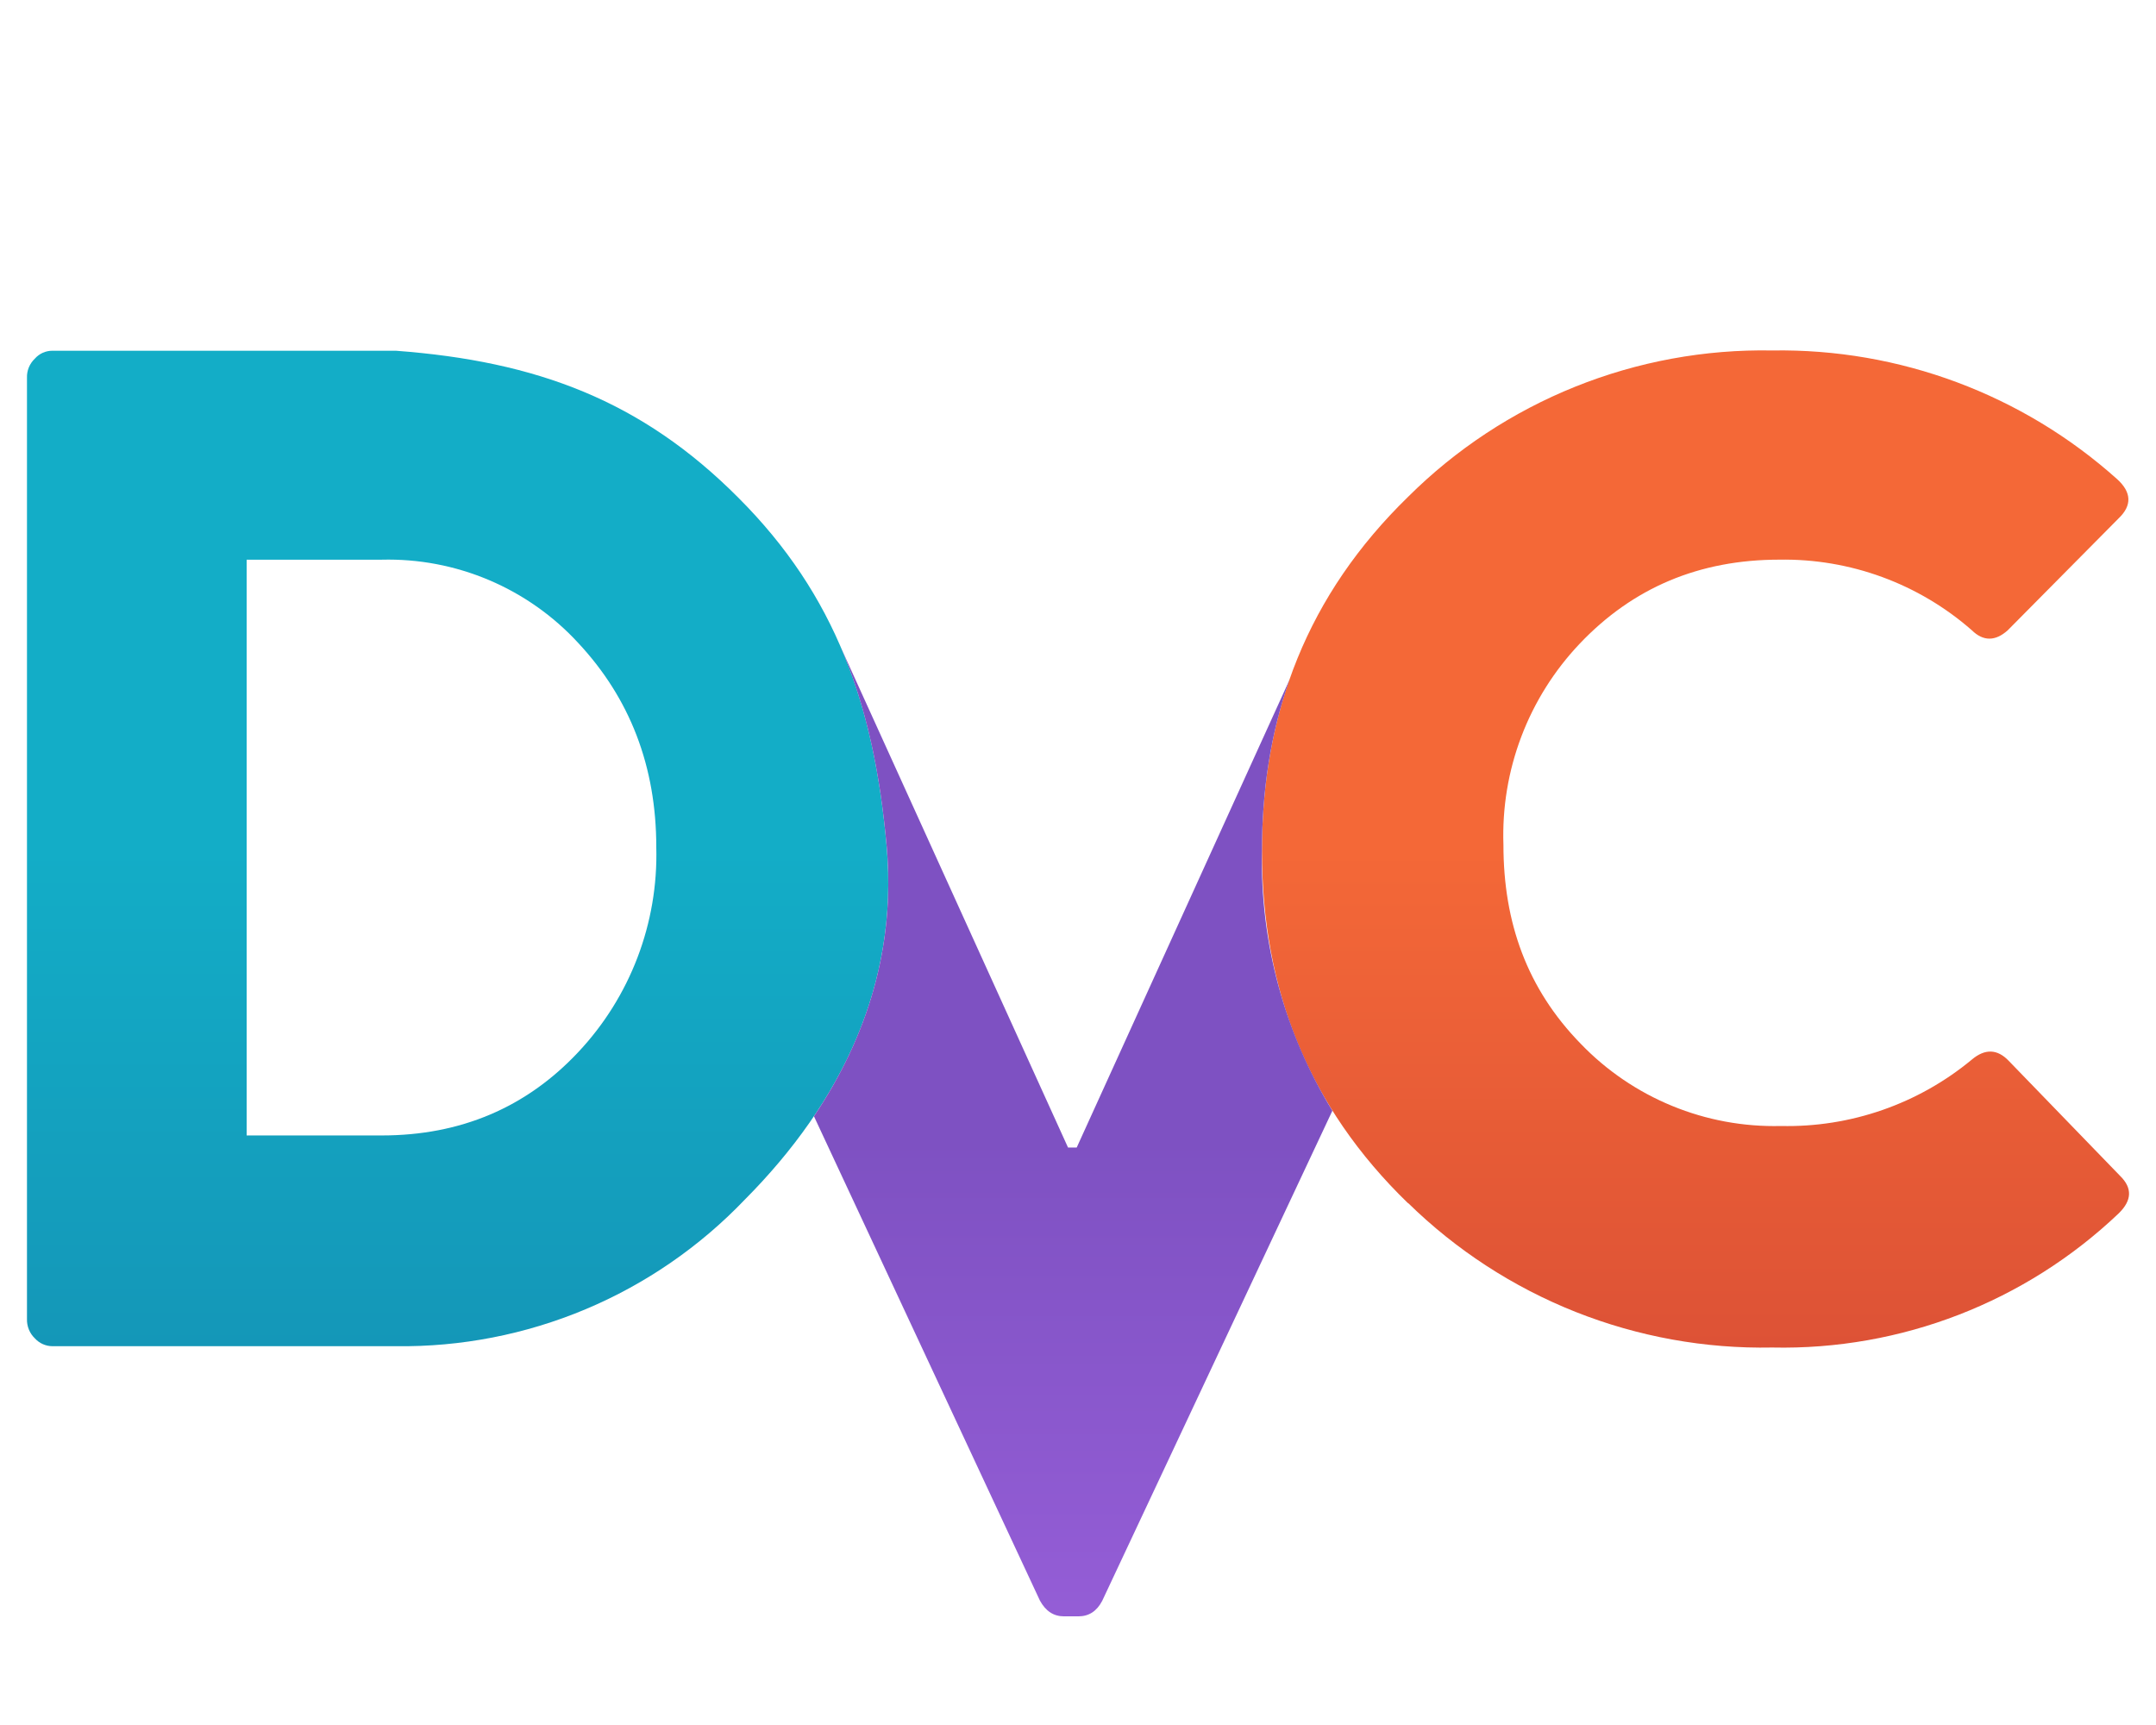
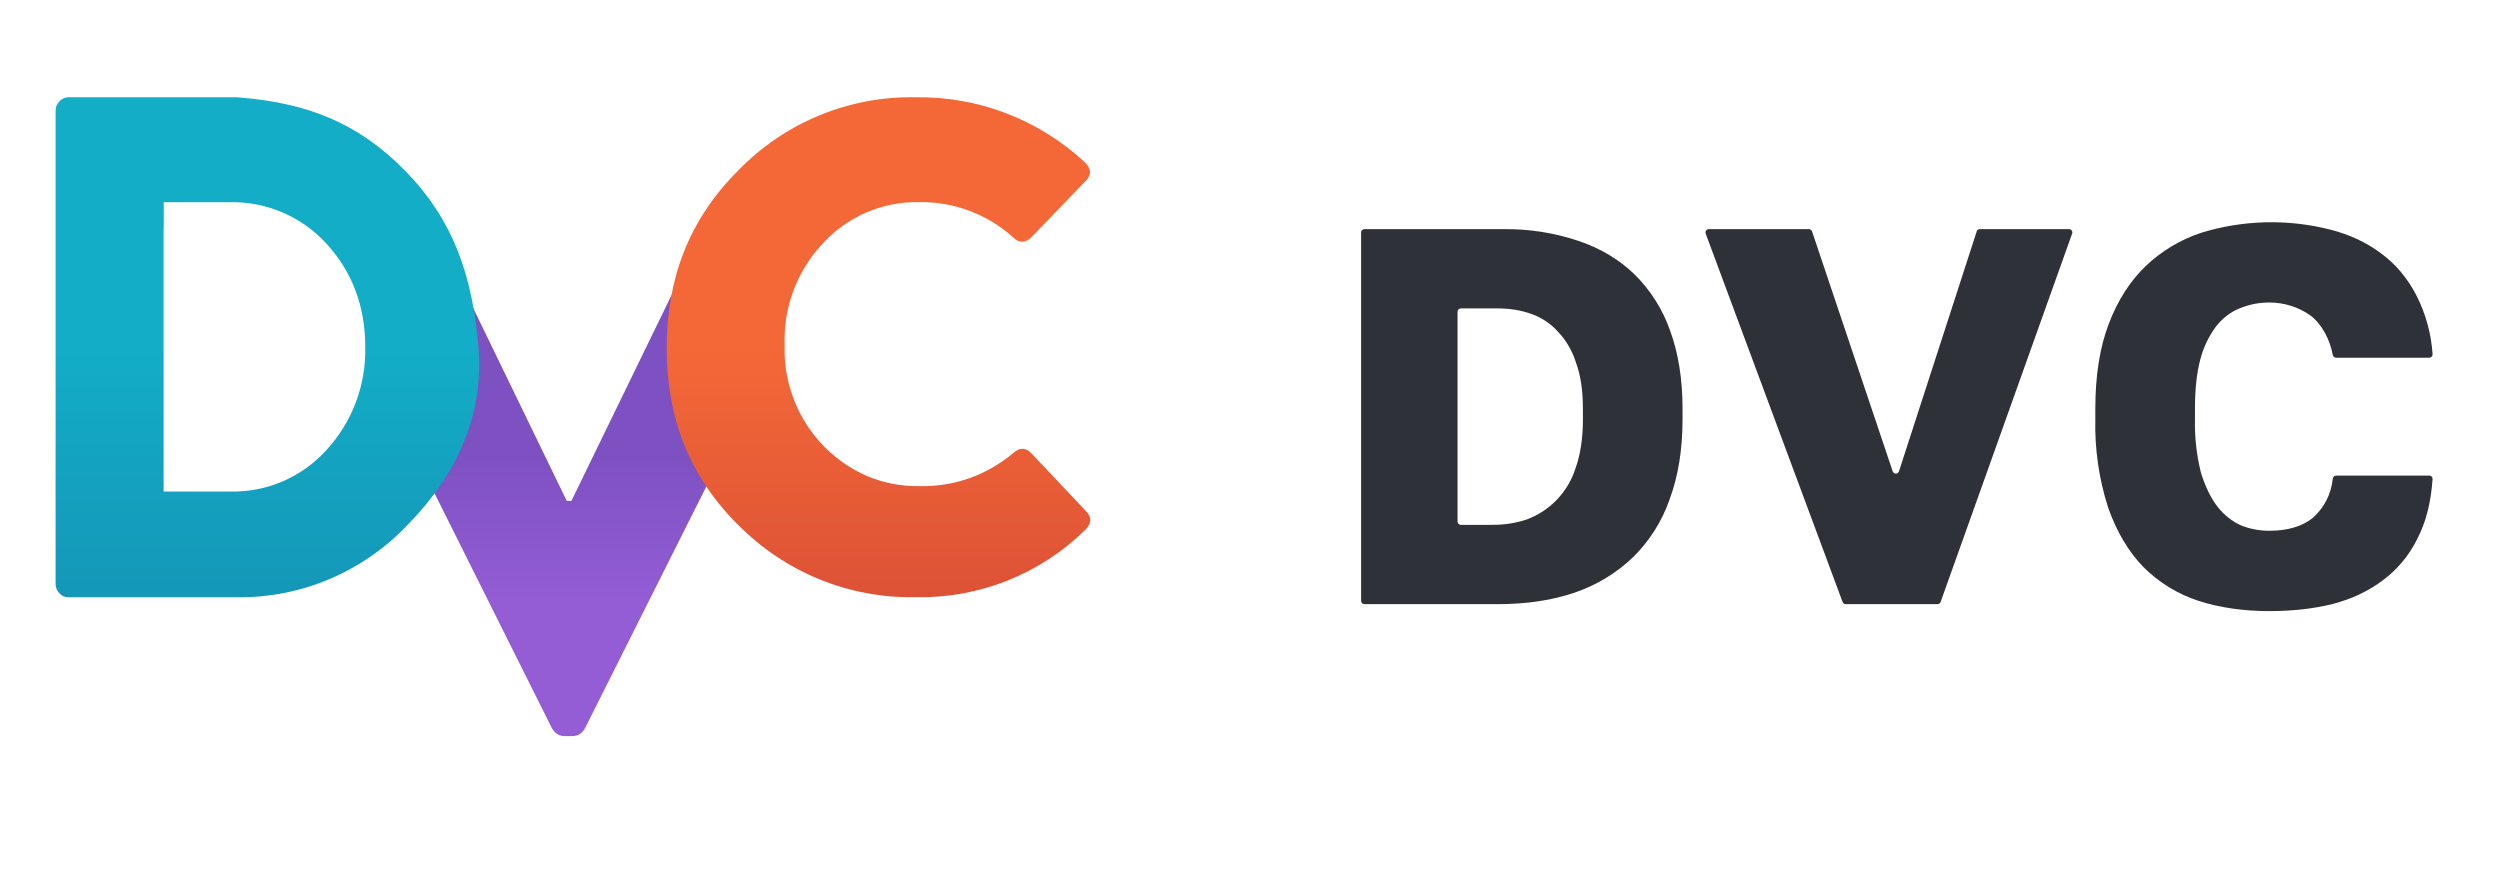
- <svg xmlns="http://www.w3.org/2000/svg" width="80" height="64" viewBox="0 0 80 64" fill="none">
-   <path d="M52.247 44.642C48.542 41.054 46.826 36.706 46.826 31.577C46.826 26.419 48.532 22.051 52.247 18.434C54.02 16.669 56.13 15.279 58.452 14.346C60.773 13.413 63.259 12.956 65.76 13.003C70.477 12.926 75.049 14.632 78.562 17.781C79.098 18.268 79.108 18.756 78.621 19.224L74.496 23.387C74.038 23.797 73.59 23.797 73.17 23.387C71.197 21.655 68.649 20.72 66.023 20.764C63.059 20.764 60.593 21.798 58.614 23.884C57.671 24.878 56.935 26.049 56.45 27.329C55.964 28.61 55.739 29.974 55.786 31.343C55.786 34.229 56.663 36.686 58.653 38.724C59.611 39.72 60.767 40.506 62.046 41.031C63.325 41.557 64.7 41.81 66.082 41.776C68.665 41.834 71.182 40.958 73.17 39.309C73.658 38.899 74.116 38.919 74.535 39.358L78.669 43.628C79.127 44.077 79.108 44.535 78.621 45.013C75.161 48.308 70.537 50.099 65.76 49.995C63.264 50.044 60.784 49.594 58.464 48.674C56.144 47.753 54.03 46.379 52.247 44.632V44.642Z" fill="url(#paint0_linear)" />
-   <path d="M1.001 48.923V14.018C0.996 13.885 1.02 13.753 1.07 13.63C1.121 13.508 1.197 13.397 1.293 13.306C1.374 13.213 1.475 13.139 1.588 13.088C1.7 13.038 1.823 13.012 1.946 13.013H14.69C19.916 13.403 23.816 14.866 27.404 18.473C31.011 22.081 32.444 26.176 32.903 31.441C33.341 36.511 31.226 40.898 27.638 44.506C25.968 46.253 23.957 47.638 21.73 48.574C19.502 49.51 17.106 49.977 14.69 49.946H1.946C1.823 49.946 1.701 49.919 1.589 49.869C1.476 49.819 1.376 49.745 1.293 49.654C1.196 49.561 1.12 49.449 1.07 49.324C1.02 49.2 0.996 49.066 1.001 48.932V48.923ZM9.152 22.5V42.127H14.163C17.088 42.127 19.526 41.093 21.456 39.036C23.387 36.982 24.427 34.249 24.352 31.431C24.352 28.438 23.377 25.913 21.456 23.855C20.531 22.85 19.402 22.054 18.144 21.521C16.886 20.988 15.529 20.73 14.163 20.765H9.152V22.5Z" fill="url(#paint1_linear)" />
-   <path d="M47.849 25.22L39.952 42.575H39.63L31.196 24.011C32.152 26.234 32.659 28.672 32.903 31.431C33.224 35.136 32.181 38.47 30.202 41.415L38.587 59.384C38.801 59.774 39.094 59.969 39.484 59.969H40.01C40.4 59.969 40.693 59.784 40.898 59.394L49.439 41.21C47.661 38.313 46.754 34.966 46.826 31.567C46.826 29.305 47.157 27.18 47.849 25.22Z" fill="url(#paint2_linear)" />
+ <svg xmlns="http://www.w3.org/2000/svg" width="180" height="64" viewBox="0 0 180 64" fill="none">
+   <path d="M49.357 19.181L41.14 36.067H40.808L32.04 18C33.04 20.309 33.637 22.749 33.808 25.229C34.141 28.829 33.059 32.076 31 34.943L39.736 52.429C39.955 52.809 40.256 53 40.672 53H41.192C41.598 53 41.9 52.819 42.118 52.438L51 34.743C49.148 31.909 48.207 28.654 48.285 25.352C48.285 23.162 48.629 21.086 49.346 19.181H49.357Z" fill="url(#paint0_linear_522_619)" />
+   <path d="M53.139 37.789C49.632 34.295 48.001 30.069 48.001 25.071C48.001 20.055 49.613 15.809 53.139 12.287C54.799 10.57 56.792 9.216 58.996 8.307C61.199 7.398 63.566 6.954 65.947 7.004C70.437 6.938 74.78 8.604 78.082 11.659C78.594 12.135 78.604 12.611 78.139 13.058L74.233 17.113C73.797 17.503 73.37 17.503 72.972 17.113C71.116 15.43 68.694 14.515 66.194 14.553C64.875 14.524 63.566 14.782 62.355 15.307C61.145 15.833 60.061 16.614 59.178 17.599C58.277 18.57 57.576 19.712 57.115 20.956C56.655 22.201 56.444 23.525 56.495 24.852C56.43 26.84 56.961 28.8 58.019 30.481C59.077 32.161 60.614 33.484 62.43 34.276C63.639 34.785 64.941 35.032 66.251 35C68.697 35.057 71.086 34.2 72.972 32.601C73.437 32.201 73.873 32.22 74.271 32.649L78.186 36.799C78.623 37.237 78.604 37.684 78.139 38.151C76.53 39.732 74.623 40.974 72.529 41.806C70.436 42.638 68.198 43.043 65.947 42.996C63.571 43.047 61.21 42.61 59.008 41.714C56.806 40.816 54.809 39.478 53.139 37.779V37.789Z" fill="url(#paint1_linear_522_619)" />
+   <path d="M4.003 42.01V7.986C3.999 7.857 4.023 7.728 4.072 7.608C4.122 7.488 4.195 7.38 4.289 7.29C4.366 7.2 4.461 7.129 4.568 7.079C4.675 7.03 4.791 7.004 4.909 7.004H17.068C22.059 7.385 25.781 8.816 29.198 12.326C32.643 15.846 34.008 19.833 34.447 24.974C34.867 29.915 32.853 34.189 29.427 37.708C27.841 39.403 25.92 40.751 23.787 41.667C21.665 42.577 19.376 43.032 17.068 43.002H4.909C4.79 43.003 4.672 42.977 4.563 42.928C4.454 42.879 4.357 42.806 4.279 42.716C4.188 42.625 4.116 42.517 4.068 42.397C4.02 42.277 3.998 42.149 4.003 42.02V42.01ZM11.781 16.256V35.391H16.562C17.872 35.421 19.174 35.168 20.376 34.647C21.579 34.127 22.655 33.352 23.529 32.376C25.375 30.356 26.367 27.7 26.297 24.965C26.297 22.046 25.361 19.585 23.529 17.572C22.651 16.601 21.575 15.829 20.373 15.309C19.171 14.789 17.872 14.533 16.562 14.558H11.79V16.256H11.781Z" fill="url(#paint2_linear_522_619)" />
+   <path d="M98 16.739C98 16.604 98.106 16.498 98.241 16.498H108.222C110.069 16.472 111.908 16.759 113.66 17.346C115.251 17.887 116.602 18.697 117.71 19.777C118.855 20.917 119.725 22.301 120.256 23.827C120.844 25.447 121.143 27.308 121.143 29.42V30.191C121.143 32.351 120.835 34.27 120.218 35.938C119.674 37.509 118.776 38.934 117.595 40.104C116.407 41.245 114.986 42.113 113.429 42.65C111.79 43.219 109.919 43.499 107.836 43.499H98.241C98.177 43.499 98.116 43.473 98.071 43.428C98.025 43.383 98 43.321 98 43.258V16.739ZM107.45 37.79C108.318 37.79 109.147 37.664 109.919 37.404C110.744 37.1 111.489 36.612 112.097 35.977C112.705 35.342 113.161 34.577 113.429 33.74C113.786 32.766 113.969 31.58 113.969 30.191V29.42C113.969 28.108 113.805 27.009 113.468 26.102C113.211 25.265 112.762 24.498 112.156 23.865C111.632 23.284 110.968 22.846 110.227 22.592C109.485 22.332 108.685 22.207 107.836 22.207H105.184C105.12 22.207 105.059 22.232 105.014 22.277C104.968 22.322 104.943 22.384 104.943 22.448V37.549C104.943 37.684 105.049 37.79 105.184 37.79H107.45V37.79ZM122.812 16.826C122.797 16.789 122.792 16.749 122.797 16.709C122.802 16.67 122.817 16.632 122.84 16.6C122.862 16.567 122.893 16.541 122.929 16.523C122.964 16.506 123.003 16.497 123.043 16.498H130.237C130.333 16.498 130.43 16.565 130.468 16.662L136.273 33.933C136.341 34.154 136.659 34.154 136.727 33.933L142.32 16.672C142.331 16.621 142.359 16.577 142.399 16.545C142.44 16.513 142.49 16.497 142.541 16.498H148.964C149.137 16.498 149.253 16.662 149.195 16.816L139.726 43.335C139.709 43.383 139.678 43.425 139.637 43.454C139.595 43.484 139.545 43.499 139.494 43.499H132.889C132.792 43.499 132.696 43.431 132.667 43.344L122.812 16.826ZM163.399 44C161.548 44 159.851 43.759 158.308 43.267C156.811 42.781 155.45 41.949 154.335 40.837C153.255 39.728 152.406 38.301 151.789 36.556C151.124 34.488 150.811 32.324 150.863 30.152V29.42C150.863 27.057 151.182 25.022 151.828 23.325C152.474 21.628 153.361 20.239 154.489 19.159C155.621 18.079 156.978 17.262 158.462 16.768C161.493 15.83 164.724 15.75 167.797 16.537C169.185 16.893 170.4 17.462 171.422 18.234C172.483 19.005 173.322 20.008 173.968 21.242C174.647 22.565 175.047 24.012 175.145 25.495C175.154 25.64 175.048 25.755 174.904 25.755H168.202C168.146 25.755 168.092 25.735 168.048 25.7C168.004 25.665 167.974 25.617 167.961 25.562C167.856 24.995 167.661 24.448 167.382 23.942C167.093 23.431 166.755 23.017 166.341 22.708C165.479 22.103 164.452 21.779 163.399 21.782C162.628 21.782 161.905 21.927 161.239 22.207C160.593 22.467 160.034 22.901 159.542 23.518C159.024 24.224 158.644 25.023 158.424 25.871C158.163 26.845 158.038 28.031 158.038 29.42V30.23C158.012 31.503 158.155 32.774 158.462 34.01C158.771 35.013 159.166 35.842 159.658 36.478C160.14 37.096 160.719 37.539 161.355 37.828C162.001 38.089 162.676 38.214 163.399 38.214C164.711 38.214 165.752 37.906 166.524 37.288C167.344 36.559 167.857 35.546 167.961 34.453C167.97 34.395 167.999 34.342 168.043 34.304C168.087 34.265 168.143 34.243 168.202 34.241H174.913C175.048 34.241 175.154 34.357 175.145 34.492C175.029 36.189 174.663 37.616 174.045 38.793C173.465 39.983 172.605 41.016 171.538 41.801C170.506 42.573 169.301 43.142 167.912 43.499C166.524 43.836 165.019 44 163.399 44V44Z" fill="#2E3137" />
  <defs>
-     <linearGradient id="paint0_linear" x1="62.913" y1="31.525" x2="62.913" y2="49.999" gradientUnits="userSpaceOnUse">
+     <linearGradient id="paint0_linear_522_619" x1="33.59" y1="32.997" x2="33.59" y2="43.473" gradientUnits="userSpaceOnUse">
+       <stop stop-color="#7E51C2" />
+       <stop offset="1" stop-color="#945DD6" />
+     </linearGradient>
+     <linearGradient id="paint1_linear_522_619" x1="63.245" y1="25.024" x2="63.245" y2="42.996" gradientUnits="userSpaceOnUse">
      <stop stop-color="#F46837" />
      <stop offset="1" stop-color="#DD5236" />
    </linearGradient>
-     <linearGradient id="paint1_linear" x1="16.98" y1="31.525" x2="16.98" y2="49.948" gradientUnits="userSpaceOnUse">
+     <linearGradient id="paint2_linear_522_619" x1="19.253" y1="25.051" x2="19.253" y2="43.012" gradientUnits="userSpaceOnUse">
      <stop stop-color="#13ADC7" />
      <stop offset="1" stop-color="#1497B8" />
    </linearGradient>
-     <linearGradient id="paint2_linear" x1="32.688" y1="42.25" x2="32.688" y2="59.8" gradientUnits="userSpaceOnUse">
-       <stop stop-color="#7E51C2" />
-       <stop offset="1" stop-color="#945DD6" />
-     </linearGradient>
  </defs>
</svg>
